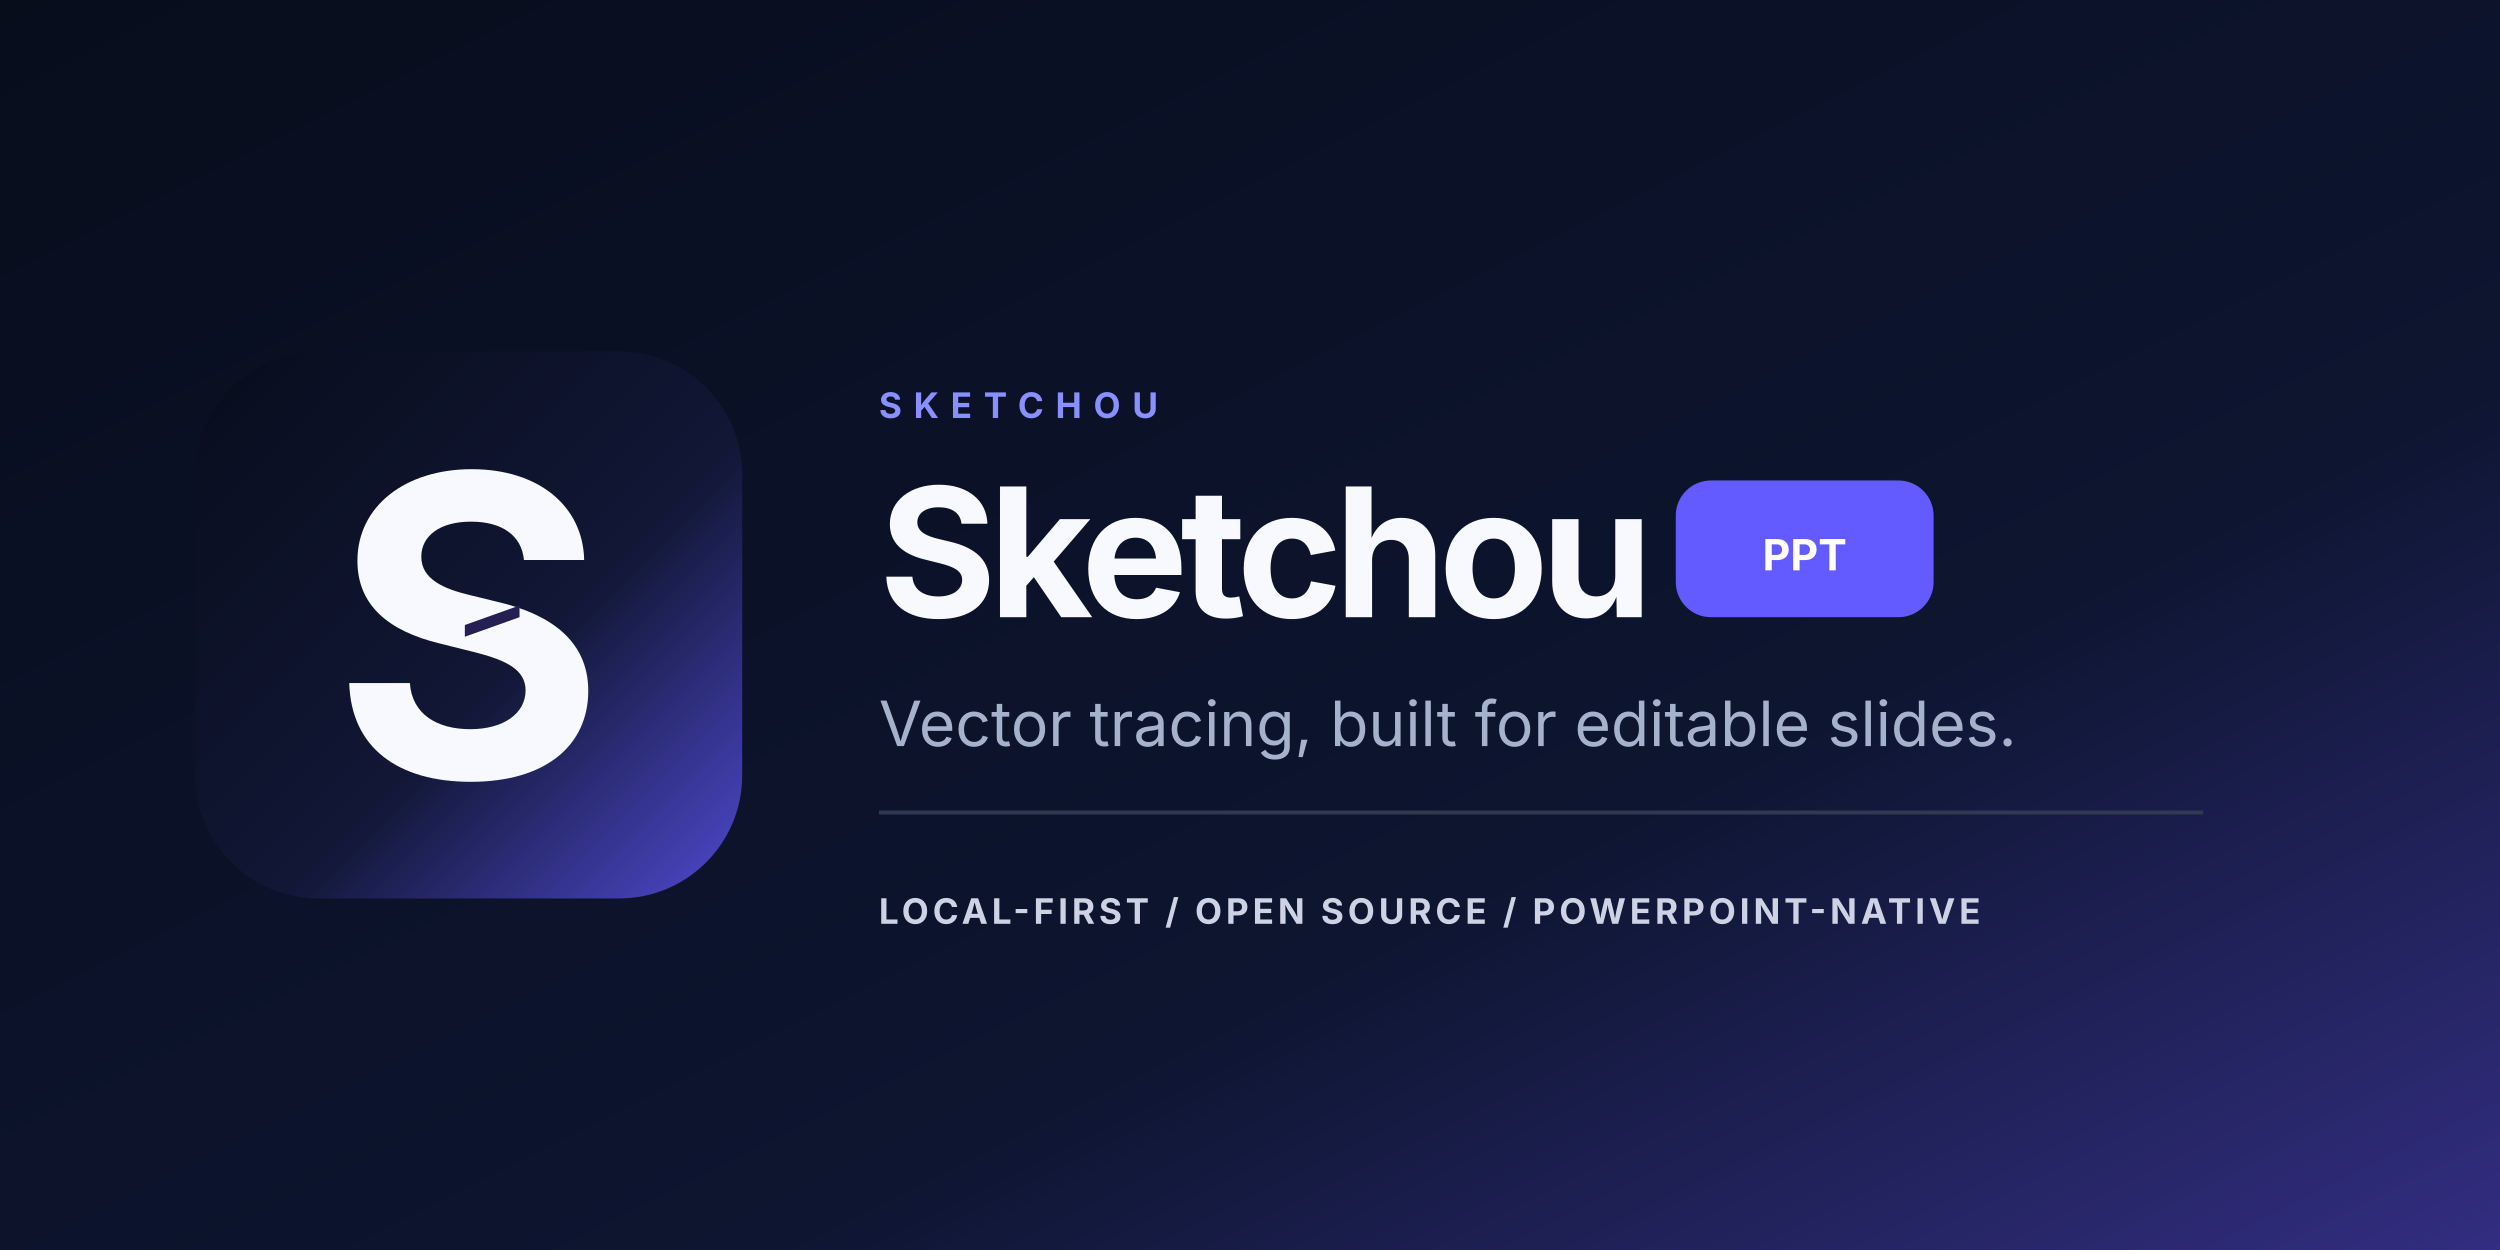
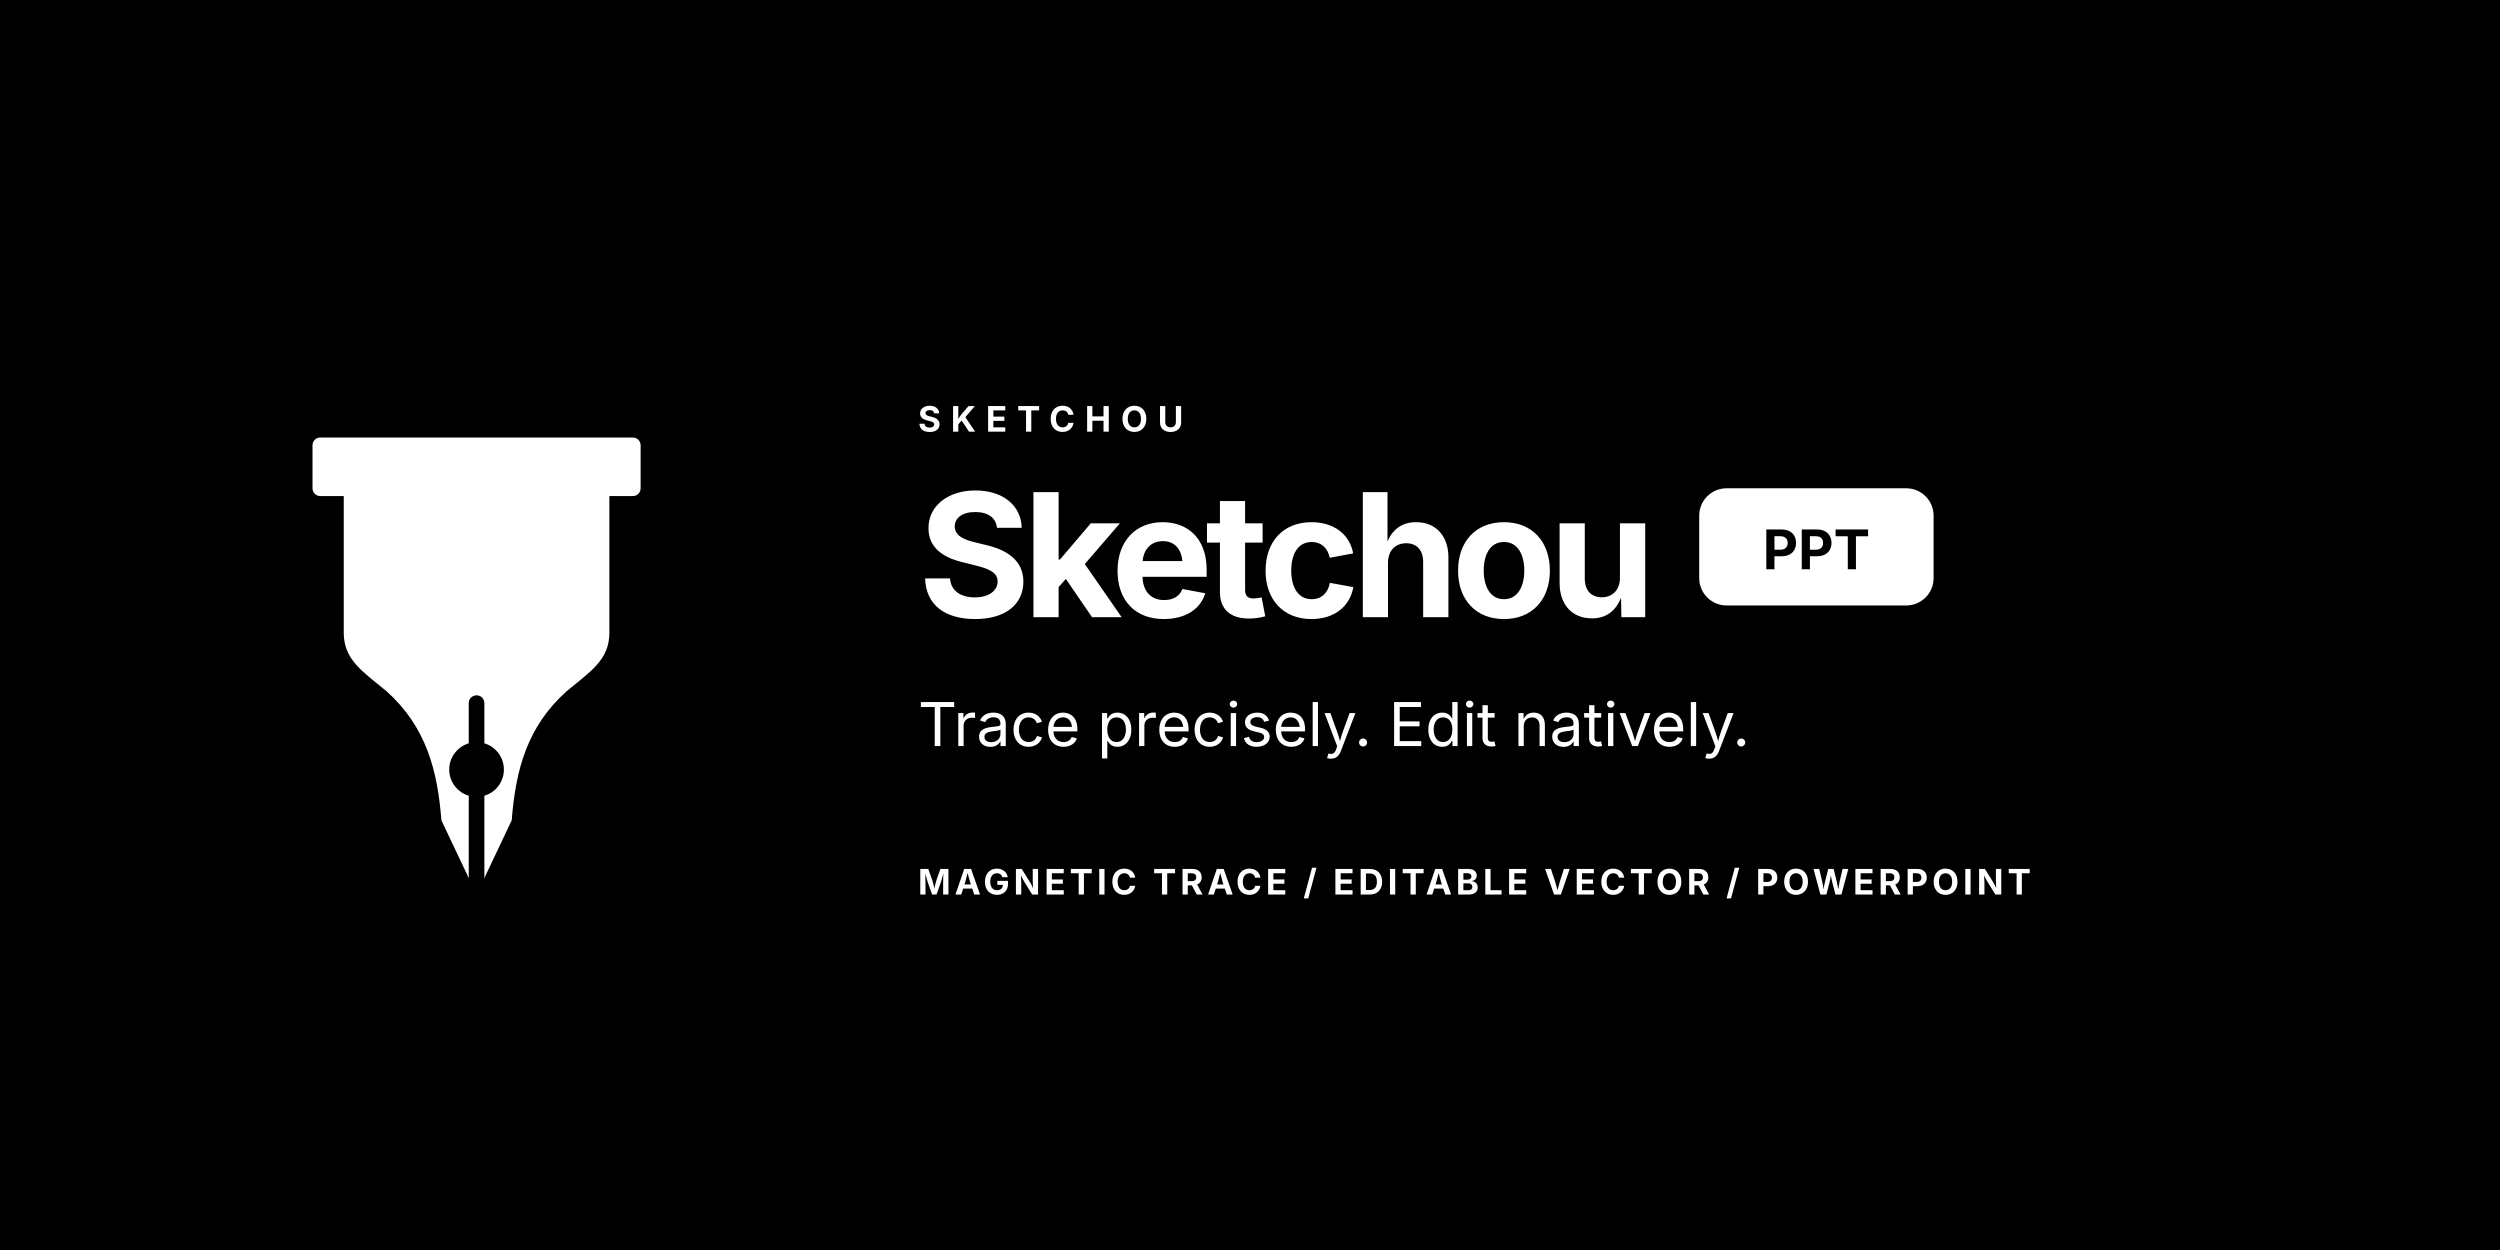
<svg xmlns="http://www.w3.org/2000/svg" viewBox="0 0 1280 640" role="img" aria-labelledby="title desc">
-   <defs>
-     <linearGradient id="bg" x1="0" y1="0" x2="1" y2="1">
-       <stop stop-color="#080d1c" />
-       <stop offset=".65" stop-color="#0d1530" />
-       <stop offset="1" stop-color="#332e82" />
-     </linearGradient>
-     <linearGradient id="tile" x1="0" y1="0" x2="1" y2="1">
-       <stop stop-color="#080d1c" />
-       <stop offset=".58" stop-color="#111735" />
-       <stop offset="1" stop-color="#5049d0" />
-     </linearGradient>
-   </defs>
-   <rect width="1280" height="640" fill="url(#bg)" />
-   <rect x="100" y="180" width="280" height="280" rx="63" fill="url(#tile)" />
-   <text x="240" y="398" text-anchor="middle" font-family="Segoe UI,Inter,Arial,sans-serif" font-size="214" font-weight="700" fill="#f7f9ff">S</text>
-   <path d="M238 320l28-10v6l-28 10z" fill="#252053" />
-   <text x="450" y="214" font-family="Segoe UI,Inter,Arial,sans-serif" font-size="18" font-weight="700" letter-spacing="6" fill="#898fff">SKETCHOU</text>
-   <text x="450" y="316" font-family="Segoe UI,Inter,Arial,sans-serif" font-size="92" font-weight="700" letter-spacing="-4" fill="#f7f9ff">Sketchou</text>
-   <rect x="858" y="246" width="132" height="70" rx="18" fill="#635bff" />
-   <text x="924" y="292" text-anchor="middle" font-family="Segoe UI,Inter,Arial,sans-serif" font-size="22" font-weight="700" fill="#fff">PPT</text>
-   <text x="450" y="382" font-family="Segoe UI,Inter,Arial,sans-serif" font-size="32" fill="#a6b1cc">Vector tracing, built for editable slides.</text>
-   <path d="M450 416h678" stroke="#303952" stroke-width="2" />
-   <text x="450" y="473" font-family="Segoe UI,Inter,Arial,sans-serif" font-size="18" font-weight="700" letter-spacing="2" fill="#cdd3e5">LOCAL-FIRST  /  OPEN SOURCE  /  POWERPOINT-NATIVE</text>
+   <rect width="1280" height="640" fill="#000" />
+   <rect x="84" y="160" width="320" height="320" rx="55" fill="#000" />
+   <g transform="translate(84 160) scale(2)" fill="#fff">
+     <rect x="38" y="32" width="84" height="15" rx="2" />
+     <path d="M46 44h68v38c0 7-5 10-11 15-10 9-13 20-14 33l-9 19-9-19c-1-13-4-24-14-33-6-5-11-8-11-15z" />
+   </g>
+   <g transform="translate(84 160) scale(2)" fill="#000">
+     <rect x="78" y="98" width="4" height="51" rx="2" />
+     <circle cx="80" cy="117" r="7" />
+   </g>
+   <text x="470" y="221" font-family="Segoe UI,Inter,Arial,sans-serif" font-size="18" font-weight="700" letter-spacing="5" fill="#fff">SKETCHOU</text>
+   <text x="470" y="316" font-family="Segoe UI,Inter,Arial,sans-serif" font-size="88" font-weight="700" letter-spacing="-4" fill="#fff">Sketchou</text>
+   <rect x="870" y="250" width="120" height="60" rx="14" fill="#fff" />
+   <text x="930" y="281" text-anchor="middle" dominant-baseline="middle" font-family="Segoe UI,Inter,Arial,sans-serif" font-size="28" font-weight="700" fill="#000">PPT</text>
+   <text x="470" y="382" font-family="Segoe UI,Inter,Arial,sans-serif" font-size="31" fill="#fff">Trace precisely. Edit natively.</text>
+   <text x="470" y="458" font-family="Segoe UI,Inter,Arial,sans-serif" font-size="18" font-weight="700" letter-spacing="2" fill="#fff">MAGNETIC TRACE  /  EDITABLE VECTOR  /  POWERPOINT</text>
</svg>
